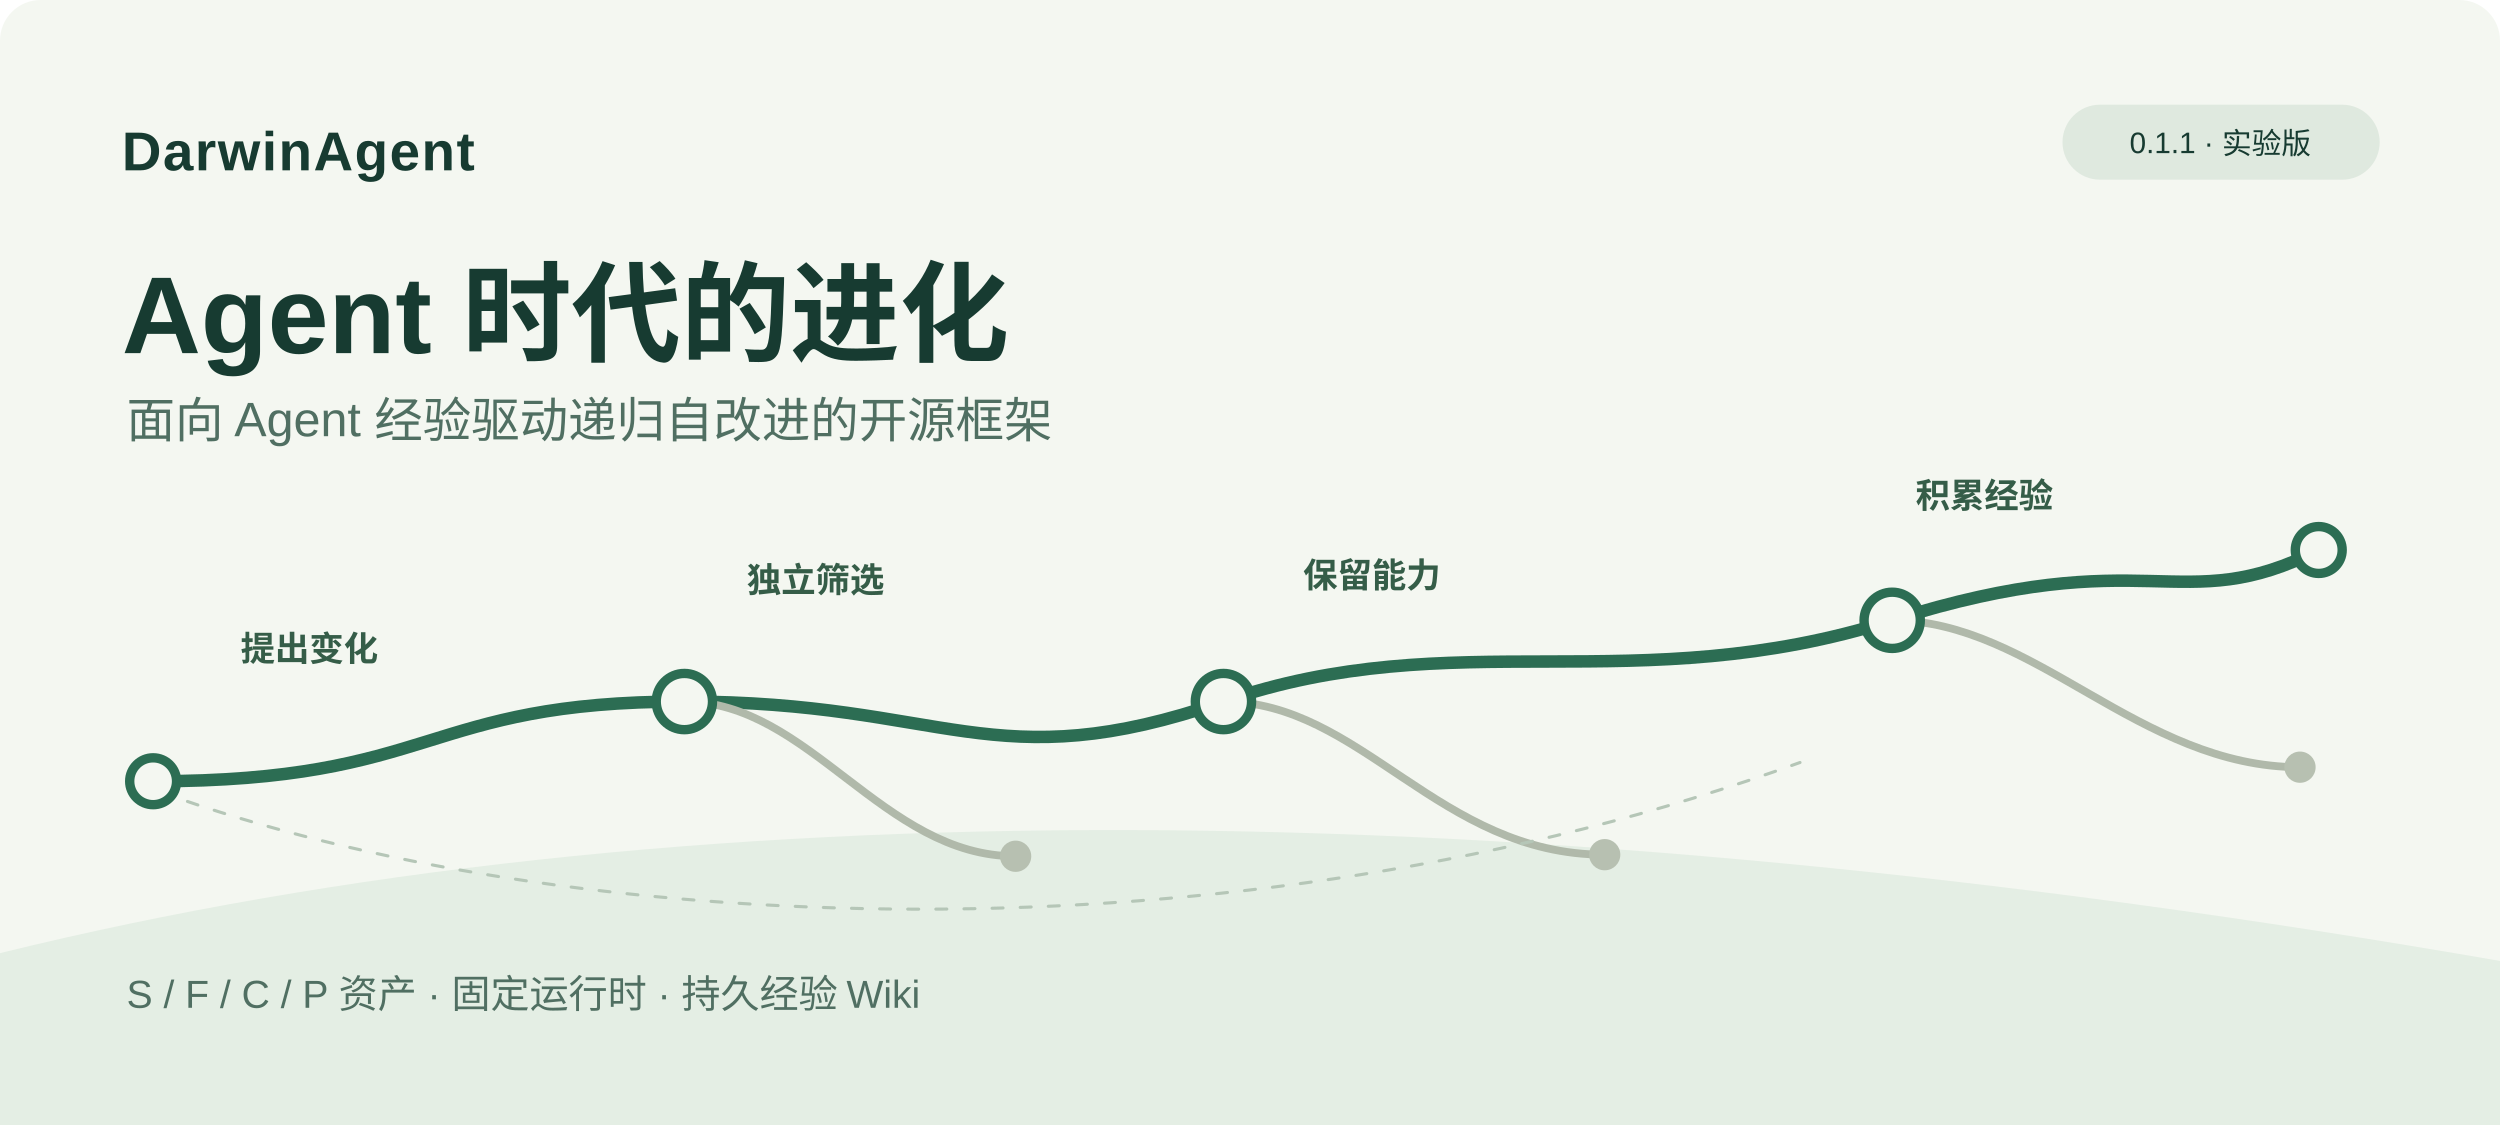
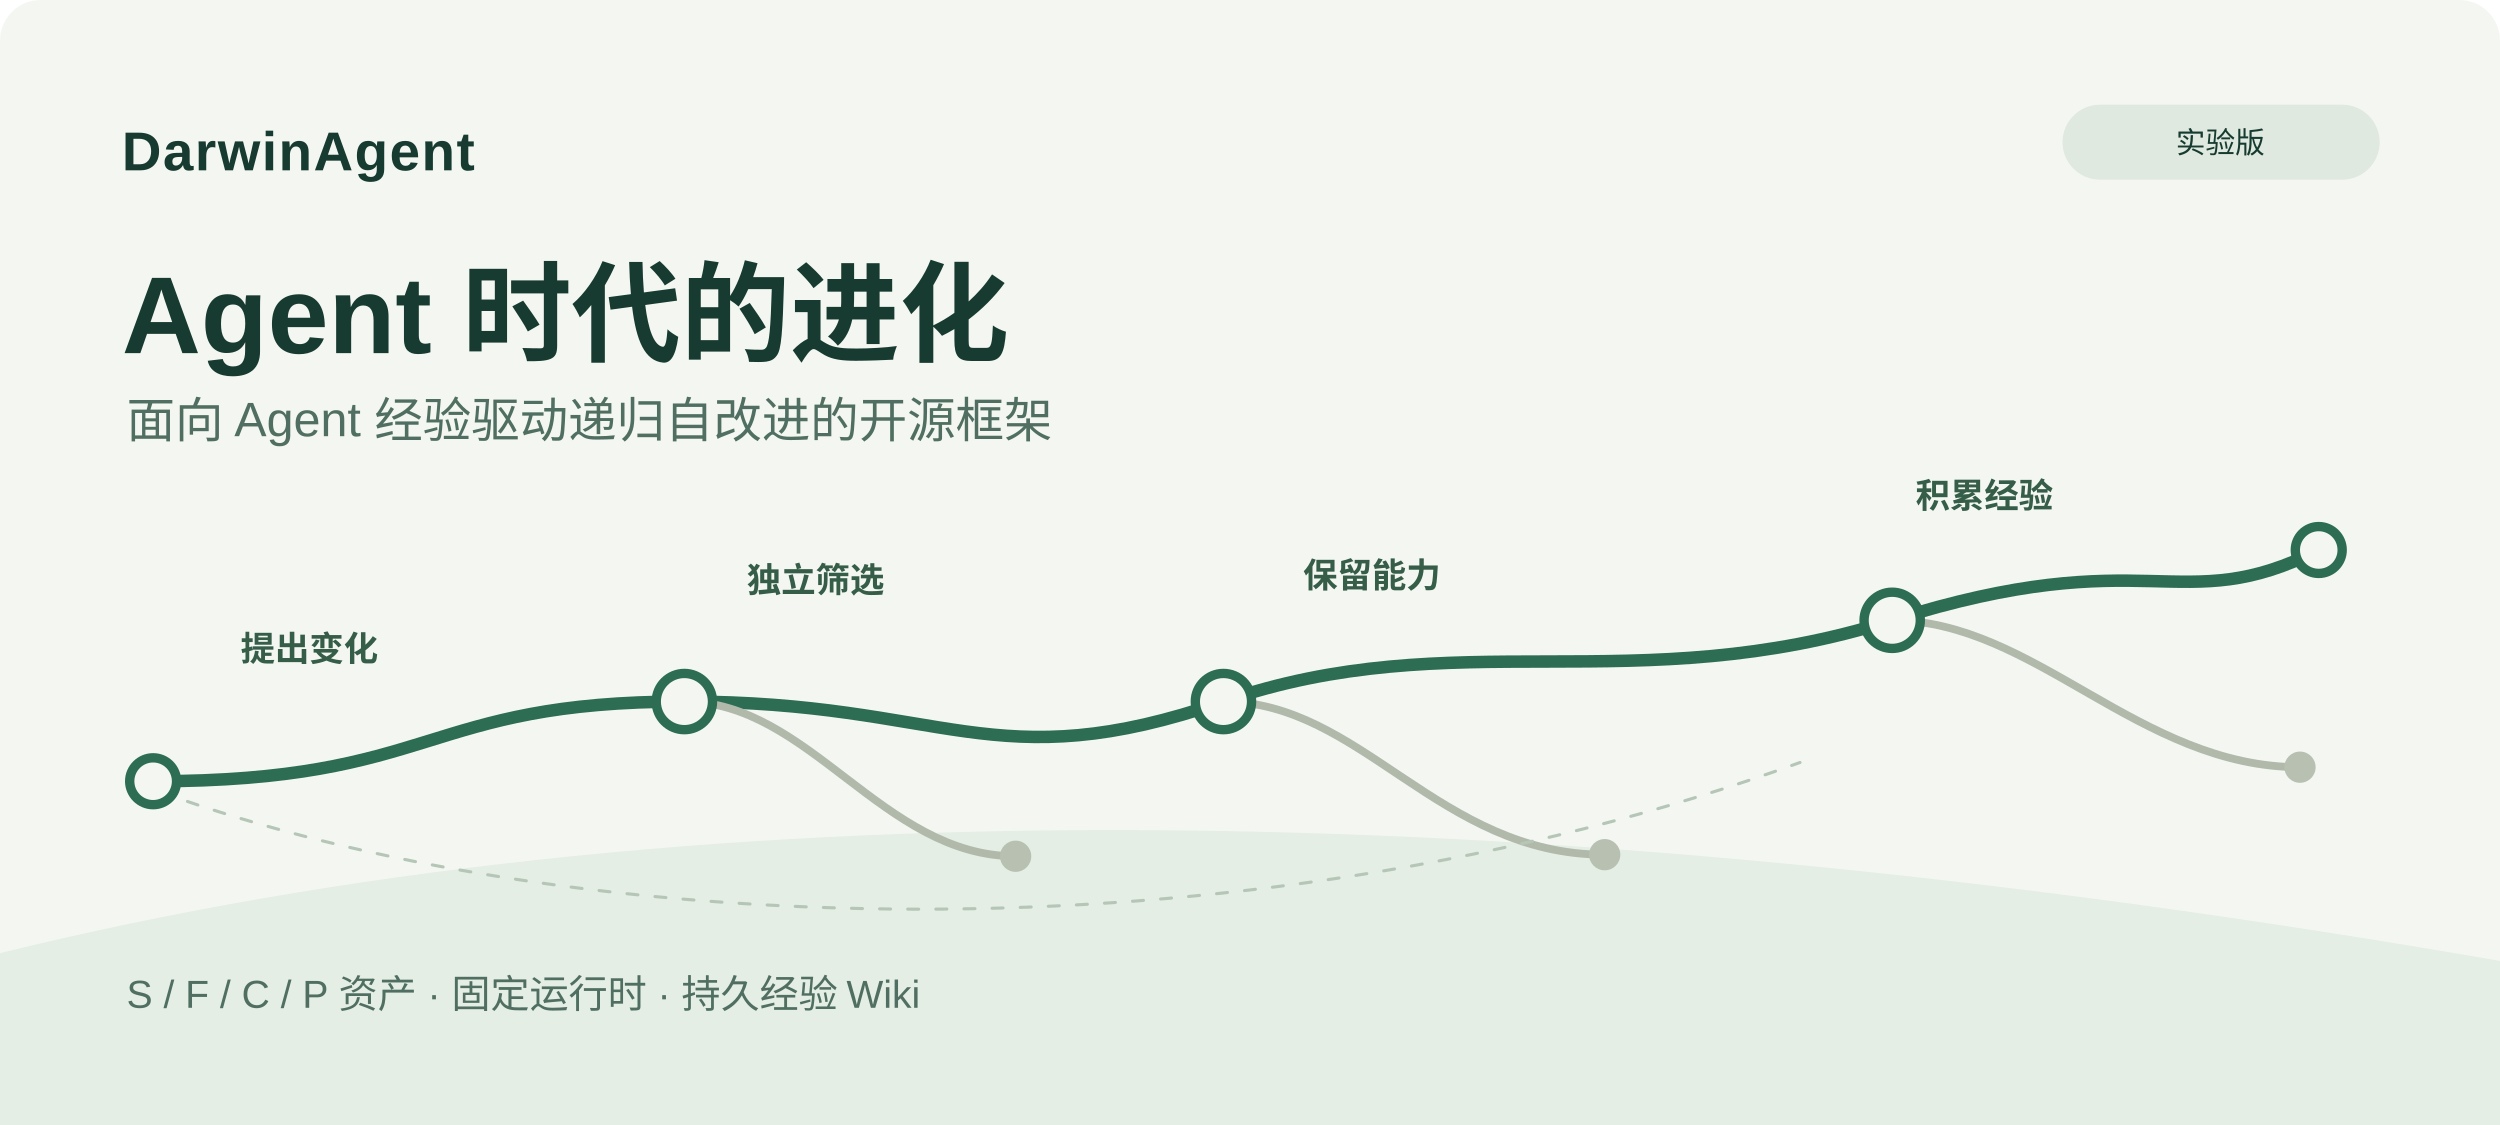
<svg xmlns="http://www.w3.org/2000/svg" width="1600" height="720" viewBox="0 0 1600 720" role="img" aria-labelledby="title desc">
  <rect width="1600" height="720" rx="26" fill="#f4f7f1" />
  <path d="M0 610 Q650 450 1600 615 L1600 720 L0 720Z" fill="#e4eee4" />
  <g font-family="Arial, Noto Sans CJK SC, Microsoft YaHei, PingFang SC, sans-serif" fill="#173b31">
    <text x="78" y="109" font-size="35" font-weight="700" letter-spacing="1">DarwinAgent</text>
    <rect x="1320" y="67" width="203" height="48" rx="24" fill="#dfe9df" />
-     <text x="1421" y="98" font-size="19" text-anchor="middle">0.1.1 · 实验版</text>
+     <text x="1421" y="98" font-size="19" text-anchor="middle">实验版</text>
    <text x="78" y="226" font-size="70" font-weight="700">Agent 时代的进化</text>
    <text x="81" y="280" font-size="31" fill="#506f62">面向 Agent 经验驱动递归自改进的开源框架</text>
    <text x="81" y="645" font-size="25" fill="#506f62">S / F / C / P 资产 · 固定运行时 · 持久经验 Wiki</text>
  </g>
  <g fill="none" stroke-linecap="round">
    <path d="M98 500 C280 500 270 449 438 449 S635 500 783 449 S1046 449 1211 397 S1395 397 1484 352" stroke="#2c6d53" stroke-width="8" />
    <path d="M438 449 C518 449 565 548 650 548 M783 449 C871 449 921 547 1027 547 M1211 397 C1302 397 1369 491 1472 491" stroke="#b0b9aa" stroke-width="5" />
    <path d="M103 507 C360 600 789 620 1152 488" stroke="#b5c6b7" stroke-width="2" stroke-dasharray="7 11" />
  </g>
  <g fill="#f4f7f1" stroke="#2c6d53" stroke-width="6">
    <circle cx="98" cy="500" r="15" />
    <circle cx="438" cy="449" r="18" />
    <circle cx="783" cy="449" r="18" />
    <circle cx="1211" cy="397" r="18" />
    <circle cx="1484" cy="352" r="15" />
  </g>
  <g fill="#b7c0b1">
    <circle cx="650" cy="548" r="10" />
    <circle cx="1027" cy="547" r="10" />
    <circle cx="1472" cy="491" r="10" />
  </g>
  <g font-family="Arial, Noto Sans CJK SC, Microsoft YaHei, PingFang SC, sans-serif" font-size="22" font-weight="600" fill="#355d48" text-anchor="middle">
    <text x="198" y="423">提出变化</text>
    <text x="522" y="379">独立筛选</text>
    <text x="878" y="376">保留能力</text>
    <text x="1270" y="325">积累经验</text>
  </g>
</svg>
